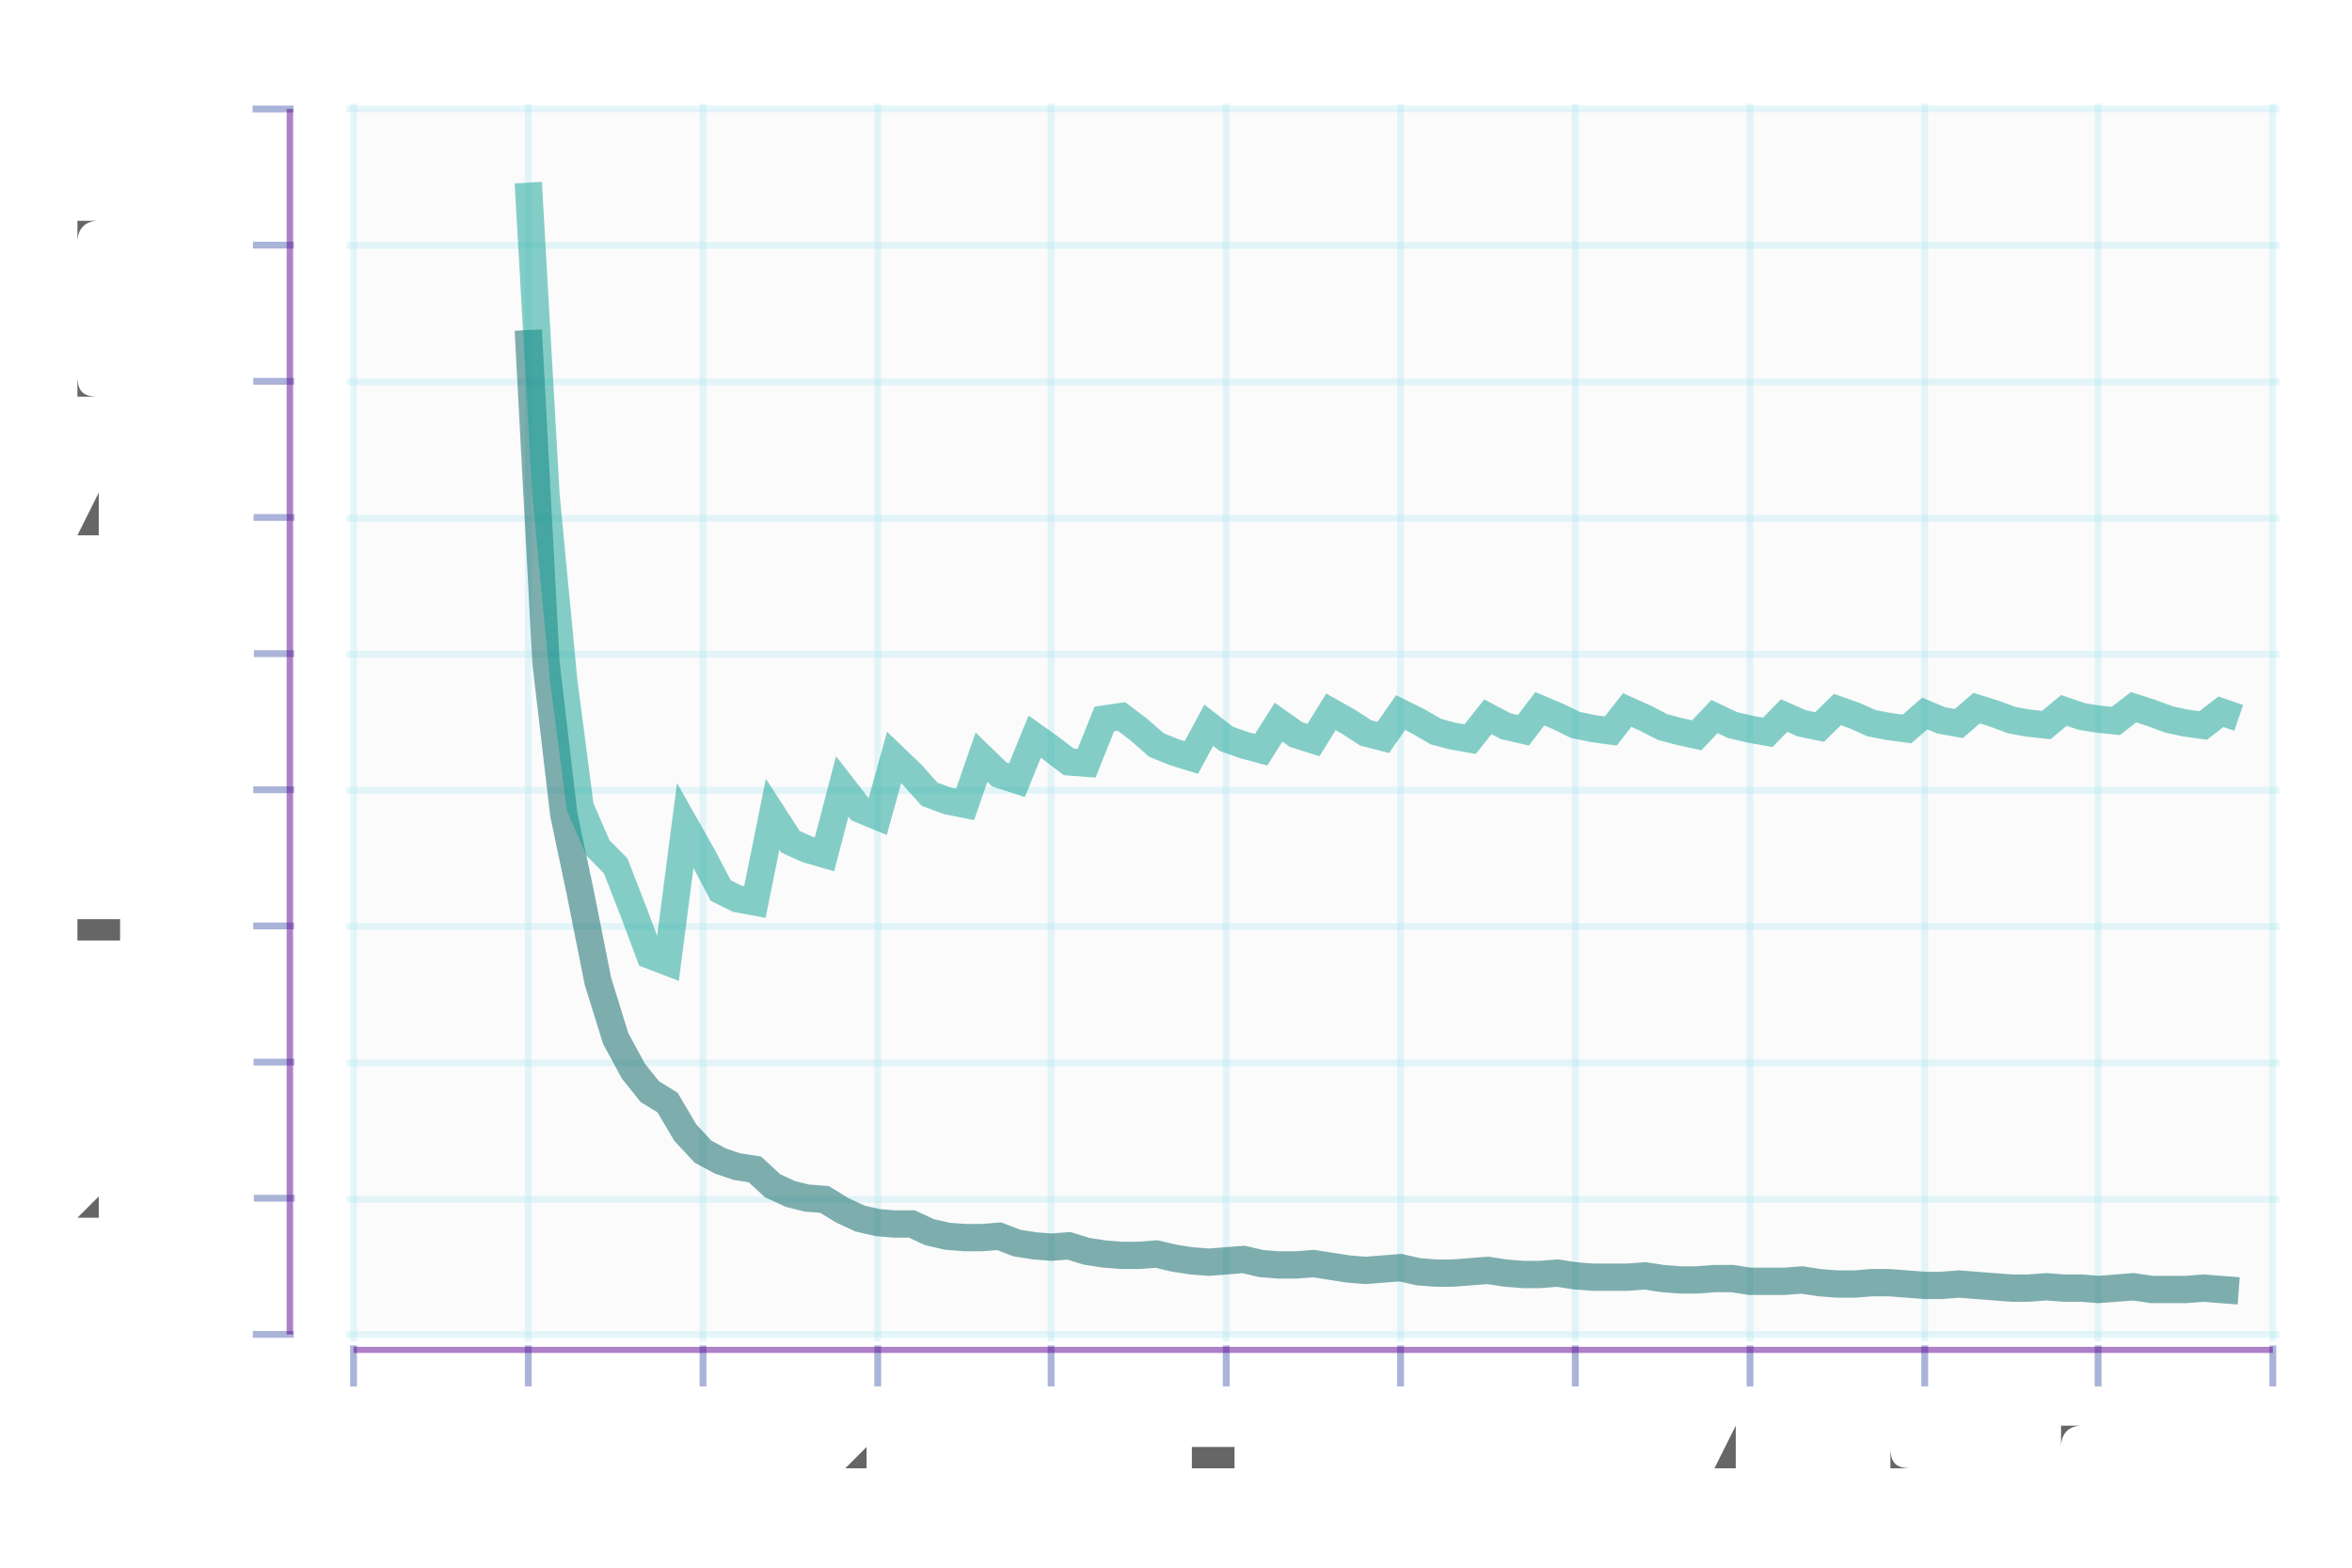
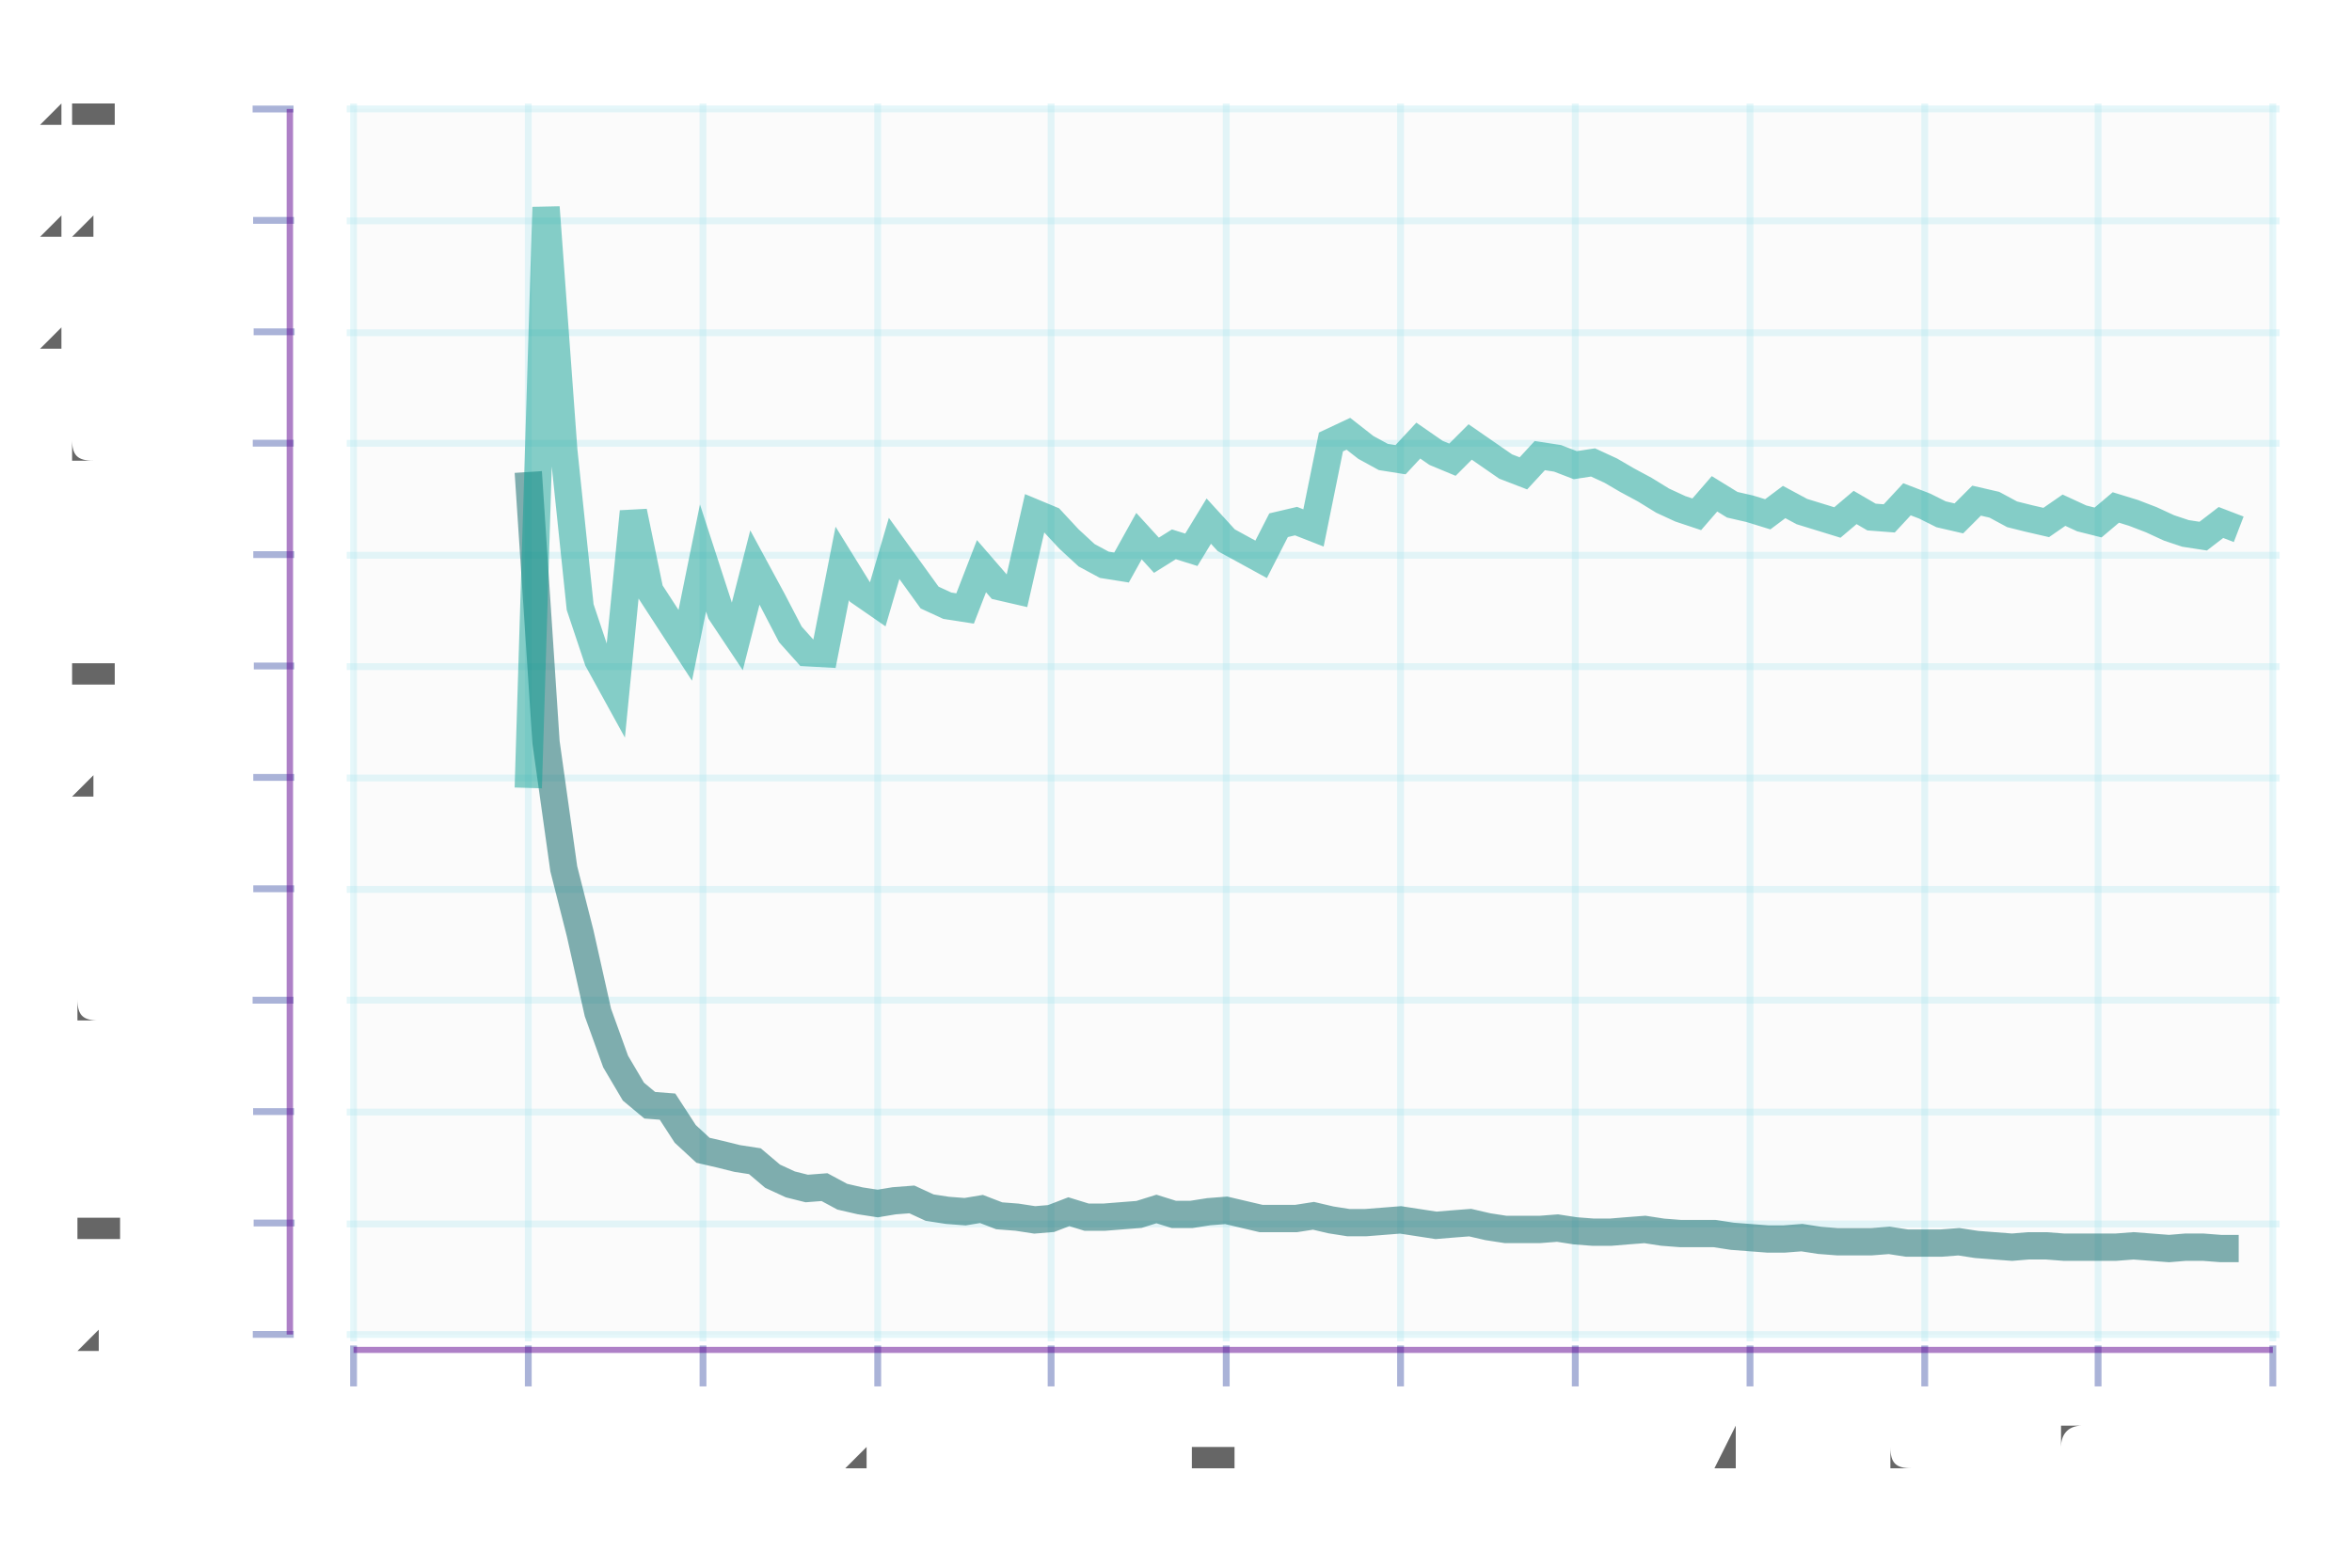
<svg xmlns="http://www.w3.org/2000/svg" height="300.0" viewBox="-0.92 -0.549 1.723 1.095" width="450.0">
  <g stroke-opacity="0.0" fill-opacity="3.0e-2" stroke="#000000" stroke-width="0.0" fill="#666666">
    <rect height="0.898" width="1.406" x="-0.661" y="-0.496" />
  </g>
  <g stroke-opacity="0.3" stroke="#a8e5ee" stroke-width="5.0e-3" fill="none">
    <polyline points="-0.666,0.402 0.75,0.402" />
  </g>
  <g stroke-opacity="0.3" stroke="#a8e5ee" stroke-width="5.0e-3" fill="none">
-     <polyline points="-0.666,0.303 0.75,0.303" />
-   </g>
-   <g stroke-opacity="0.3" stroke="#a8e5ee" stroke-width="5.0e-3" fill="none">
-     <polyline points="-0.666,0.203 0.75,0.203" />
-   </g>
-   <g stroke-opacity="0.3" stroke="#a8e5ee" stroke-width="5.0e-3" fill="none">
-     <polyline points="-0.666,0.103 0.75,0.103" />
-   </g>
-   <g stroke-opacity="0.3" stroke="#a8e5ee" stroke-width="5.0e-3" fill="none">
-     <polyline points="-0.666,3.304651452799623e-3 0.75,3.304651452799623e-3" />
-   </g>
-   <g stroke-opacity="0.3" stroke="#a8e5ee" stroke-width="5.0e-3" fill="none">
-     <polyline points="-0.666,-9.645841127322619e-2 0.75,-9.645841127322619e-2" />
-   </g>
-   <g stroke-opacity="0.3" stroke="#a8e5ee" stroke-width="5.0e-3" fill="none">
-     <polyline points="-0.666,-0.196 0.75,-0.196" />
-   </g>
-   <g stroke-opacity="0.3" stroke="#a8e5ee" stroke-width="5.0e-3" fill="none">
-     <polyline points="-0.666,-0.296 0.75,-0.296" />
-   </g>
-   <g stroke-opacity="0.3" stroke="#a8e5ee" stroke-width="5.0e-3" fill="none">
-     <polyline points="-0.666,-0.396 0.75,-0.396" />
+     <polyline points="-0.666,0.321 0.75,0.321" />
+   </g>
+   <g stroke-opacity="0.3" stroke="#a8e5ee" stroke-width="5.0e-3" fill="none">
+     <polyline points="-0.666,0.239 0.75,0.239" />
+   </g>
+   <g stroke-opacity="0.3" stroke="#a8e5ee" stroke-width="5.0e-3" fill="none">
+     <polyline points="-0.666,0.157 0.75,0.157" />
+   </g>
+   <g stroke-opacity="0.3" stroke="#a8e5ee" stroke-width="5.0e-3" fill="none">
+     <polyline points="-0.666,7.585960616263643e-2 0.75,7.585960616263643e-2" />
+   </g>
+   <g stroke-opacity="0.3" stroke="#a8e5ee" stroke-width="5.0e-3" fill="none">
+     <polyline points="-0.666,-5.764717885929915e-3 0.75,-5.764717885929915e-3" />
+   </g>
+   <g stroke-opacity="0.3" stroke="#a8e5ee" stroke-width="5.0e-3" fill="none">
+     <polyline points="-0.666,-8.738904193449648e-2 0.75,-8.738904193449648e-2" />
+   </g>
+   <g stroke-opacity="0.3" stroke="#a8e5ee" stroke-width="5.0e-3" fill="none">
+     <polyline points="-0.666,-0.169 0.75,-0.169" />
+   </g>
+   <g stroke-opacity="0.3" stroke="#a8e5ee" stroke-width="5.0e-3" fill="none">
+     <polyline points="-0.666,-0.251 0.75,-0.251" />
+   </g>
+   <g stroke-opacity="0.3" stroke="#a8e5ee" stroke-width="5.0e-3" fill="none">
+     <polyline points="-0.666,-0.332 0.75,-0.332" />
+   </g>
+   <g stroke-opacity="0.3" stroke="#a8e5ee" stroke-width="5.0e-3" fill="none">
+     <polyline points="-0.666,-0.414 0.75,-0.414" />
  </g>
  <g stroke-opacity="0.3" stroke="#a8e5ee" stroke-width="5.0e-3" fill="none">
    <polyline points="-0.666,-0.496 0.75,-0.496" />
  </g>
  <g fill-opacity="1.0" font-size="5.0e-2" stroke="none" stroke-width="0.0" fill="#666666" text-anchor="end">
-     <text x="-0.75" y="0.415">1,000
-     </text>
-   </g>
-   <g fill-opacity="1.0" font-size="5.0e-2" stroke="none" stroke-width="0.0" fill="#666666" text-anchor="end">
-     <text x="-0.75" y="0.316">2,000
-     </text>
-   </g>
-   <g fill-opacity="1.0" font-size="5.0e-2" stroke="none" stroke-width="0.0" fill="#666666" text-anchor="end">
-     <text x="-0.75" y="0.216">3,000
-     </text>
-   </g>
-   <g fill-opacity="1.0" font-size="5.0e-2" stroke="none" stroke-width="0.0" fill="#666666" text-anchor="end">
-     <text x="-0.75" y="0.116">4,000
-     </text>
-   </g>
-   <g fill-opacity="1.0" font-size="5.0e-2" stroke="none" stroke-width="0.0" fill="#666666" text-anchor="end">
-     <text x="-0.75" y="1.6323731138545905e-2">5,000
-     </text>
-   </g>
-   <g fill-opacity="1.0" font-size="5.0e-2" stroke="none" stroke-width="0.0" fill="#666666" text-anchor="end">
-     <text x="-0.75" y="-8.343933158747985e-2">6,000
-     </text>
-   </g>
-   <g fill-opacity="1.0" font-size="5.0e-2" stroke="none" stroke-width="0.0" fill="#666666" text-anchor="end">
-     <text x="-0.75" y="-0.183">7,000
-     </text>
-   </g>
-   <g fill-opacity="1.0" font-size="5.0e-2" stroke="none" stroke-width="0.0" fill="#666666" text-anchor="end">
-     <text x="-0.75" y="-0.283">8,000
-     </text>
-   </g>
-   <g fill-opacity="1.0" font-size="5.0e-2" stroke="none" stroke-width="0.0" fill="#666666" text-anchor="end">
-     <text x="-0.75" y="-0.383">9,000
-     </text>
-   </g>
-   <g fill-opacity="1.0" font-size="5.0e-2" stroke="none" stroke-width="0.0" fill="#666666" text-anchor="end">
-     <text x="-0.75" y="-0.482">10,000
+     <text x="-0.75" y="0.415">2,000
+     </text>
+   </g>
+   <g fill-opacity="1.0" font-size="5.0e-2" stroke="none" stroke-width="0.0" fill="#666666" text-anchor="end">
+     <text x="-0.75" y="0.334">4,000
+     </text>
+   </g>
+   <g fill-opacity="1.0" font-size="5.0e-2" stroke="none" stroke-width="0.0" fill="#666666" text-anchor="end">
+     <text x="-0.75" y="0.252">6,000
+     </text>
+   </g>
+   <g fill-opacity="1.0" font-size="5.0e-2" stroke="none" stroke-width="0.0" fill="#666666" text-anchor="end">
+     <text x="-0.75" y="0.171">8,000
+     </text>
+   </g>
+   <g fill-opacity="1.0" font-size="5.0e-2" stroke="none" stroke-width="0.0" fill="#666666" text-anchor="end">
+     <text x="-0.75" y="8.887868584838282e-2">10,000
+     </text>
+   </g>
+   <g fill-opacity="1.0" font-size="5.0e-2" stroke="none" stroke-width="0.0" fill="#666666" text-anchor="end">
+     <text x="-0.75" y="7.254361799816367e-3">12,000
+     </text>
+   </g>
+   <g fill-opacity="1.0" font-size="5.0e-2" stroke="none" stroke-width="0.0" fill="#666666" text-anchor="end">
+     <text x="-0.75" y="-7.436996224875014e-2">14,000
+     </text>
+   </g>
+   <g fill-opacity="1.0" font-size="5.0e-2" stroke="none" stroke-width="0.0" fill="#666666" text-anchor="end">
+     <text x="-0.75" y="-0.156">16,000
+     </text>
+   </g>
+   <g fill-opacity="1.0" font-size="5.0e-2" stroke="none" stroke-width="0.0" fill="#666666" text-anchor="end">
+     <text x="-0.75" y="-0.238">18,000
+     </text>
+   </g>
+   <g fill-opacity="1.0" font-size="5.0e-2" stroke="none" stroke-width="0.0" fill="#666666" text-anchor="end">
+     <text x="-0.75" y="-0.319">20,000
+     </text>
+   </g>
+   <g fill-opacity="1.0" font-size="5.0e-2" stroke="none" stroke-width="0.0" fill="#666666" text-anchor="end">
+     <text x="-0.75" y="-0.401">22,000
+     </text>
+   </g>
+   <g fill-opacity="1.0" font-size="5.0e-2" stroke="none" stroke-width="0.0" fill="#666666" text-anchor="end">
+     <text x="-0.75" y="-0.482">24,000
    </text>
  </g>
  <g stroke-opacity="0.4" fill-opacity="1.0" stroke="#2c429d" stroke-width="5.0e-3" fill="#5f0391">
    <g transform="rotate(-90.0, -0.7194624, 0.4023569)">
      <polyline points="-0.719,0.417 -0.719,0.387" />
    </g>
-     <g transform="rotate(-90.0, -0.7194624, 0.3025938)">
-       <polyline points="-0.719,0.318 -0.719,0.288" />
-     </g>
-     <g transform="rotate(-90.0, -0.7194624, 0.2028308)">
-       <polyline points="-0.719,0.218 -0.719,0.188" />
-     </g>
-     <g transform="rotate(-90.0, -0.7194624, 0.1030677)">
-       <polyline points="-0.719,0.118 -0.719,8.806771417882527e-2" />
-     </g>
-     <g transform="rotate(-90.0, -0.7194624, 3.304651452799623e-3)">
-       <polyline points="-0.719,1.8304651452799622e-2 -0.719,-1.1695348547200377e-2" />
-     </g>
-     <g transform="rotate(-90.0, -0.7194624, -9.645841127322619e-2)">
-       <polyline points="-0.719,-8.145841127322619e-2 -0.719,-0.111" />
-     </g>
-     <g transform="rotate(-90.0, -0.7194624, -0.1962215)">
-       <polyline points="-0.719,-0.181 -0.719,-0.211" />
-     </g>
-     <g transform="rotate(-90.0, -0.7194624, -0.2959845)">
-       <polyline points="-0.719,-0.281 -0.719,-0.311" />
-     </g>
-     <g transform="rotate(-90.0, -0.7194624, -0.3957476)">
-       <polyline points="-0.719,-0.381 -0.719,-0.411" />
+     <g transform="rotate(-90.0, -0.7194624, 0.3207326)">
+       <polyline points="-0.719,0.336 -0.719,0.306" />
+     </g>
+     <g transform="rotate(-90.0, -0.7194624, 0.2391083)">
+       <polyline points="-0.719,0.254 -0.719,0.224" />
+     </g>
+     <g transform="rotate(-90.0, -0.7194624, 0.1574839)">
+       <polyline points="-0.719,0.172 -0.719,0.142" />
+     </g>
+     <g transform="rotate(-90.0, -0.7194624, 7.585960616263643e-2)">
+       <polyline points="-0.719,9.085960616263643e-2 -0.719,6.085960616263643e-2" />
+     </g>
+     <g transform="rotate(-90.0, -0.7194624, -5.764717885929915e-3)">
+       <polyline points="-0.719,9.235282114070084e-3 -0.719,-2.0764717885929915e-2" />
+     </g>
+     <g transform="rotate(-90.0, -0.7194624, -8.738904193449648e-2)">
+       <polyline points="-0.719,-7.238904193449648e-2 -0.719,-0.102" />
+     </g>
+     <g transform="rotate(-90.0, -0.7194624, -0.1690134)">
+       <polyline points="-0.719,-0.154 -0.719,-0.184" />
+     </g>
+     <g transform="rotate(-90.0, -0.7194624, -0.2506377)">
+       <polyline points="-0.719,-0.236 -0.719,-0.266" />
+     </g>
+     <g transform="rotate(-90.0, -0.7194624, -0.332262)">
+       <polyline points="-0.719,-0.317 -0.719,-0.347" />
+     </g>
+     <g transform="rotate(-90.0, -0.7194624, -0.4138863)">
+       <polyline points="-0.719,-0.399 -0.719,-0.429" />
    </g>
    <g transform="rotate(-90.0, -0.7194624, -0.4955107)">
      <polyline points="-0.719,-0.481 -0.719,-0.511" />
    </g>
  </g>
  <g stroke-opacity="0.0" fill-opacity="0.5" stroke="#666666" stroke-width="0.0" fill="#5f0391">
    <rect height="0.898" width="4.687280283736772e-3" x="-0.71" y="-0.496" />
  </g>
  <g stroke-opacity="0.3" stroke="#a8e5ee" stroke-width="5.0e-3" fill="none">
    <polyline points="-0.661,0.407 -0.661,-0.5" />
  </g>
  <g stroke-opacity="0.3" stroke="#a8e5ee" stroke-width="5.0e-3" fill="none">
    <polyline points="-0.533,0.407 -0.533,-0.5" />
  </g>
  <g stroke-opacity="0.3" stroke="#a8e5ee" stroke-width="5.0e-3" fill="none">
    <polyline points="-0.405,0.407 -0.405,-0.5" />
  </g>
  <g stroke-opacity="0.3" stroke="#a8e5ee" stroke-width="5.0e-3" fill="none">
    <polyline points="-0.277,0.407 -0.277,-0.5" />
  </g>
  <g stroke-opacity="0.3" stroke="#a8e5ee" stroke-width="5.0e-3" fill="none">
    <polyline points="-0.15,0.407 -0.15,-0.5" />
  </g>
  <g stroke-opacity="0.3" stroke="#a8e5ee" stroke-width="5.0e-3" fill="none">
    <polyline points="-2.169678125883301e-2,0.407 -2.169678125883301e-2,-0.5" />
  </g>
  <g stroke-opacity="0.3" stroke="#a8e5ee" stroke-width="5.0e-3" fill="none">
    <polyline points="0.106,0.407 0.106,-0.5" />
  </g>
  <g stroke-opacity="0.3" stroke="#a8e5ee" stroke-width="5.0e-3" fill="none">
    <polyline points="0.234,0.407 0.234,-0.5" />
  </g>
  <g stroke-opacity="0.3" stroke="#a8e5ee" stroke-width="5.0e-3" fill="none">
    <polyline points="0.362,0.407 0.362,-0.5" />
  </g>
  <g stroke-opacity="0.3" stroke="#a8e5ee" stroke-width="5.0e-3" fill="none">
    <polyline points="0.49,0.407 0.49,-0.5" />
  </g>
  <g stroke-opacity="0.3" stroke="#a8e5ee" stroke-width="5.0e-3" fill="none">
    <polyline points="0.617,0.407 0.617,-0.5" />
  </g>
  <g stroke-opacity="0.3" stroke="#a8e5ee" stroke-width="5.0e-3" fill="none">
    <polyline points="0.745,0.407 0.745,-0.5" />
  </g>
  <g fill-opacity="1.0" font-size="5.0e-2" stroke="none" stroke-width="0.0" fill="#666666" text-anchor="middle">
    <text x="-0.661" y="0.5">-10
    </text>
  </g>
  <g fill-opacity="1.0" font-size="5.0e-2" stroke="none" stroke-width="0.0" fill="#666666" text-anchor="middle">
    <text x="-0.533" y="0.5">0
    </text>
  </g>
  <g fill-opacity="1.0" font-size="5.0e-2" stroke="none" stroke-width="0.0" fill="#666666" text-anchor="middle">
    <text x="-0.405" y="0.5">10
    </text>
  </g>
  <g fill-opacity="1.0" font-size="5.0e-2" stroke="none" stroke-width="0.0" fill="#666666" text-anchor="middle">
    <text x="-0.277" y="0.5">20
    </text>
  </g>
  <g fill-opacity="1.0" font-size="5.0e-2" stroke="none" stroke-width="0.0" fill="#666666" text-anchor="middle">
    <text x="-0.15" y="0.5">30
    </text>
  </g>
  <g fill-opacity="1.0" font-size="5.0e-2" stroke="none" stroke-width="0.0" fill="#666666" text-anchor="middle">
    <text x="-2.169678125883301e-2" y="0.5">40
    </text>
  </g>
  <g fill-opacity="1.0" font-size="5.0e-2" stroke="none" stroke-width="0.0" fill="#666666" text-anchor="middle">
    <text x="0.106" y="0.5">50
    </text>
  </g>
  <g fill-opacity="1.0" font-size="5.0e-2" stroke="none" stroke-width="0.0" fill="#666666" text-anchor="middle">
    <text x="0.234" y="0.5">60
    </text>
  </g>
  <g fill-opacity="1.0" font-size="5.0e-2" stroke="none" stroke-width="0.0" fill="#666666" text-anchor="middle">
    <text x="0.362" y="0.5">70
    </text>
  </g>
  <g fill-opacity="1.0" font-size="5.0e-2" stroke="none" stroke-width="0.0" fill="#666666" text-anchor="middle">
    <text x="0.49" y="0.5">80
    </text>
  </g>
  <g fill-opacity="1.0" font-size="5.0e-2" stroke="none" stroke-width="0.0" fill="#666666" text-anchor="middle">
    <text x="0.617" y="0.5">90
    </text>
  </g>
  <g fill-opacity="1.0" font-size="5.0e-2" stroke="none" stroke-width="0.0" fill="#666666" text-anchor="middle">
    <text x="0.745" y="0.5">100
    </text>
  </g>
  <g stroke-opacity="0.4" fill-opacity="1.0" stroke="#2c429d" stroke-width="5.0e-3" fill="#5f0391">
    <polyline points="-0.661,0.44 -0.661,0.41" />
    <polyline points="-0.533,0.44 -0.533,0.41" />
    <polyline points="-0.405,0.44 -0.405,0.41" />
    <polyline points="-0.277,0.44 -0.277,0.41" />
    <polyline points="-0.15,0.44 -0.15,0.41" />
    <polyline points="-2.169678125883301e-2,0.44 -2.169678125883301e-2,0.41" />
    <polyline points="0.106,0.44 0.106,0.41" />
    <polyline points="0.234,0.44 0.234,0.41" />
    <polyline points="0.362,0.44 0.362,0.41" />
    <polyline points="0.49,0.44 0.49,0.41" />
    <polyline points="0.617,0.44 0.617,0.41" />
    <polyline points="0.745,0.44 0.745,0.41" />
  </g>
  <g stroke-opacity="0.0" fill-opacity="0.5" stroke="#666666" stroke-width="0.0" fill="#5f0391">
    <rect height="4.489337822671191e-3" width="1.406" x="-0.661" y="0.411" />
  </g>
  <g stroke-opacity="0.5" stroke="#026062" stroke-width="2.0e-2" fill="none">
-     <polyline points="-0.533,-0.334 -0.52,-8.989827466477729e-2 -0.507,2.0882196829057564e-2 -0.495,7.77119833187433e-2 -0.482,0.143 -0.469,0.185 -0.456,0.209 -0.444,0.224 -0.431,0.232 -0.418,0.254 -0.405,0.268 -0.392,0.275 -0.38,0.279 -0.367,0.281 -0.354,0.293 -0.341,0.299 -0.329,0.302 -0.316,0.303 -0.303,0.311 -0.29,0.317 -0.277,0.32 -0.265,0.321 -0.252,0.321 -0.239,0.327 -0.226,0.33 -0.213,0.331 -0.201,0.331 -0.188,0.33 -0.175,0.335 -0.162,0.337 -0.15,0.338 -0.137,0.337 -0.124,0.341 -0.111,0.343 -9.839773135634267e-2,0.344 -8.561423967342452e-2,0.344 -7.283074799050615e-2,0.343 -6.004725630758789e-2,0.346 -4.7263764624669524e-2,0.348 -3.448027294175127e-2,0.349 -2.169678125883301e-2,0.348 -8.913289575914751e-3,0.347 3.8702021070035064e-3,0.35 1.6653693789921764e-2,0.351 2.9437185472840022e-2,0.351 4.22206771557585e-2,0.35 5.500416883867654e-2,0.352 6.778766052159502e-2,0.354 8.057115220451305e-2,0.355 9.335464388743153e-2,0.354 0.106,0.353 0.119,0.356 0.132,0.357 0.144,0.357 0.157,0.356 0.17,0.355 0.183,0.357 0.196,0.358 0.208,0.358 0.221,0.357 0.234,0.359 0.247,0.36 0.26,0.36 0.272,0.36 0.285,0.359 0.298,0.361 0.311,0.362 0.323,0.362 0.336,0.361 0.349,0.361 0.362,0.363 0.375,0.363 0.387,0.363 0.4,0.362 0.413,0.364 0.426,0.365 0.439,0.365 0.451,0.364 0.464,0.364 0.477,0.365 0.49,0.366 0.502,0.366 0.515,0.365 0.528,0.366 0.541,0.367 0.554,0.368 0.566,0.368 0.579,0.367 0.592,0.368 0.605,0.368 0.617,0.369 0.63,0.368 0.643,0.367 0.656,0.369 0.669,0.369 0.681,0.369 0.694,0.368 0.707,0.369 0.72,0.37" />
+     <polyline points="-0.533,-0.23 -0.52,-3.196100232302557e-2 -0.507,6.072835696033324e-2 -0.495,0.108 -0.482,0.166 -0.469,0.202 -0.456,0.224 -0.444,0.234 -0.431,0.235 -0.418,0.255 -0.405,0.267 -0.392,0.27 -0.38,0.273 -0.367,0.275 -0.354,0.286 -0.341,0.292 -0.329,0.295 -0.316,0.294 -0.303,0.301 -0.29,0.304 -0.277,0.306 -0.265,0.304 -0.252,0.303 -0.239,0.309 -0.226,0.311 -0.213,0.312 -0.201,0.31 -0.188,0.315 -0.175,0.316 -0.162,0.318 -0.15,0.317 -0.137,0.312 -0.124,0.316 -0.111,0.316 -9.839773135634267e-2,0.315 -8.561423967342452e-2,0.314 -7.283074799050615e-2,0.31 -6.004725630758789e-2,0.314 -4.7263764624669524e-2,0.314 -3.448027294175127e-2,0.312 -2.169678125883301e-2,0.311 -8.913289575914751e-3,0.314 3.8702021070035064e-3,0.317 1.6653693789921764e-2,0.317 2.9437185472840022e-2,0.317 4.22206771557585e-2,0.315 5.500416883867654e-2,0.318 6.778766052159502e-2,0.32 8.057115220451305e-2,0.32 9.335464388743153e-2,0.319 0.106,0.318 0.119,0.32 0.132,0.322 0.144,0.321 0.157,0.32 0.17,0.323 0.183,0.325 0.196,0.325 0.208,0.325 0.221,0.324 0.234,0.326 0.247,0.327 0.26,0.327 0.272,0.326 0.285,0.325 0.298,0.327 0.311,0.328 0.323,0.328 0.336,0.328 0.349,0.33 0.362,0.331 0.375,0.332 0.387,0.332 0.4,0.331 0.413,0.333 0.426,0.334 0.439,0.334 0.451,0.334 0.464,0.333 0.477,0.335 0.49,0.335 0.502,0.335 0.515,0.334 0.528,0.336 0.541,0.337 0.554,0.338 0.566,0.337 0.579,0.337 0.592,0.338 0.605,0.338 0.617,0.338 0.63,0.338 0.643,0.337 0.656,0.338 0.669,0.339 0.681,0.338 0.694,0.338 0.707,0.339 0.72,0.339" />
  </g>
  <g stroke-opacity="0.5" stroke="#0ea194" stroke-width="2.0e-2" fill="none">
-     <polyline points="-0.533,-0.442 -0.52,-0.213 -0.507,-7.685979669400733e-2 -0.495,1.5429376057783162e-2 -0.482,4.538094436962131e-2 -0.469,5.856984049233149e-2 -0.456,9.196790140032046e-2 -0.444,0.124 -0.431,0.129 -0.418,2.8903360309055992e-2 -0.405,5.190805318592623e-2 -0.392,7.668742221113067e-2 -0.38,8.266550049627341e-2 -0.367,8.506956431065843e-2 -0.354,2.080181318724722e-2 -0.341,4.086914686915066e-2 -0.329,4.633698292921462e-2 -0.316,5.011315518410203e-2 -0.303,3.8832919684667067e-4 -0.29,1.7072154178628285e-2 -0.277,2.2446598400407136e-2 -0.265,-2.087116174654191e-2 -0.252,-8.373243245880735e-3 -0.239,6.148863224807177e-3 -0.226,1.095290774641744e-2 -0.213,1.3564498298694827e-2 -0.201,-2.1023016141767714e-2 -0.188,-8.426988886488296e-3 -0.175,-4.191400467029038e-3 -0.162,-3.6074985551031946e-2 -0.15,-2.7510686008408447e-2 -0.137,-1.7576414698943554e-2 -0.124,-1.6581399459177026e-2 -0.111,-4.901838015632065e-2 -9.839773135634267e-2,-5.0856239033914896e-2 -8.561423967342452e-2,-4.11503049194164e-2 -7.283074799050615e-2,-2.9961848168194027e-2 -6.004725630758789e-2,-2.4757791774514426e-2 -4.7263764624669524e-2,-2.078880542466588e-2 -3.448027294175127e-2,-4.4410987731876905e-2 -2.169678125883301e-2,-3.44783180214745e-2 -8.913289575914751e-3,-2.9938223038061484e-2 3.8702021070035064e-3,-2.6505206876095366e-2 1.6653693789921764e-2,-4.667789662824284e-2 2.9437185472840022e-2,-3.7609485429654366e-2 4.22206771557585e-2,-3.358271605952434e-2 5.500416883867654e-2,-5.423872085352088e-2 6.778766052159502e-2,-4.7062326007419664e-2 8.057115220451305e-2,-3.876077103684061e-2 9.335464388743153e-2,-3.5494610439724905e-2 0.106,-5.369664763889448e-2 0.119,-4.725727179451944e-2 0.132,-3.972987709735509e-2 0.144,-3.65334480656232e-2 0.157,-3.428619088513818e-2 0.17,-5.063485084581021e-2 0.183,-4.374761973414565e-2 0.196,-4.074106822617596e-2 0.208,-5.651081363825872e-2 0.221,-5.105264877891624e-2 0.234,-4.467039233447534e-2 0.247,-4.198898188374478e-2 0.26,-4.021527036314365e-2 0.272,-5.560399962052898e-2 0.285,-4.976831199835963e-2 0.298,-4.309453883451564e-2 0.311,-3.967043016964744e-2 0.323,-3.7095127551101004e-2 0.336,-5.083542627408777e-2 0.349,-4.4616225706308965e-2 0.362,-4.156532969258797e-2 0.375,-3.923148817309763e-2 0.387,-5.153046032934294e-2 0.4,-4.580190038657239e-2 0.413,-4.315878505381365e-2 0.426,-5.594144335856421e-2 0.439,-5.1338807313499935e-2 0.451,-4.5945702466691385e-2 0.464,-4.3469578205399095e-2 0.477,-4.1708280573892864e-2 0.49,-5.3040359393509484e-2 0.502,-4.802133015063614e-2 0.515,-4.572268193336326e-2 0.528,-5.696648134343352e-2 0.541,-5.291007785919377e-2 0.554,-4.811912233252069e-2 0.566,-4.598090563279056e-2 0.579,-4.457003520080394e-2 0.592,-5.528870741283076e-2 0.605,-5.084577814966296e-2 0.617,-4.890479557935401e-2 0.63,-4.7578175782935994e-2 0.643,-5.764528284493142e-2 0.656,-5.3432943794183174e-2 0.669,-4.864890102910624e-2 0.681,-4.6060167320197354e-2 0.694,-4.4274869686860896e-2 0.707,-5.430915281210613e-2 0.72,-4.985310188808445e-2" />
+     <polyline points="-0.533,1.489682296510031e-3 -0.52,-0.424 -0.507,-0.246 -0.495,-0.131 -0.482,-9.212796078731533e-2 -0.469,-6.848859570193944e-2 -0.456,-0.201 -0.444,-0.143 -0.431,-0.123 -0.418,-0.103 -0.405,-0.167 -0.392,-0.127 -0.38,-0.109 -0.367,-0.16 -0.354,-0.136 -0.341,-0.111 -0.329,-9.758828506219797e-2 -0.316,-9.687306099171944e-2 -0.303,-0.163 -0.29,-0.142 -0.277,-0.133 -0.265,-0.174 -0.252,-0.156 -0.239,-0.138 -0.226,-0.132 -0.213,-0.13 -0.201,-0.161 -0.188,-0.146 -0.175,-0.143 -0.162,-0.2 -0.15,-0.195 -0.137,-0.181 -0.124,-0.169 -0.111,-0.162 -9.839773135634267e-2,-0.16 -8.561423967342452e-2,-0.183 -7.283074799050615e-2,-0.169 -6.004725630758789e-2,-0.177 -4.7263764624669524e-2,-0.173 -3.448027294175127e-2,-0.194 -2.169678125883301e-2,-0.18 -8.913289575914751e-3,-0.173 3.8702021070035064e-3,-0.166 1.6653693789921764e-2,-0.191 2.9437185472840022e-2,-0.194 4.22206771557585e-2,-0.189 5.500416883867654e-2,-0.252 6.778766052159502e-2,-0.258 8.057115220451305e-2,-0.248 9.335464388743153e-2,-0.241 0.106,-0.239 0.119,-0.253 0.132,-0.244 0.144,-0.239 0.157,-0.252 0.17,-0.243 0.183,-0.234 0.196,-0.229 0.208,-0.242 0.221,-0.24 0.234,-0.235 0.247,-0.237 0.26,-0.231 0.272,-0.224 0.285,-0.217 0.298,-0.209 0.311,-0.203 0.323,-0.199 0.336,-0.214 0.349,-0.206 0.362,-0.203 0.375,-0.199 0.387,-0.208 0.4,-0.201 0.413,-0.197 0.426,-0.193 0.439,-0.204 0.451,-0.197 0.464,-0.196 0.477,-0.21 0.49,-0.205 0.502,-0.199 0.515,-0.196 0.528,-0.209 0.541,-0.206 0.554,-0.199 0.566,-0.196 0.579,-0.193 0.592,-0.202 0.605,-0.196 0.617,-0.193 0.63,-0.204 0.643,-0.2 0.656,-0.195 0.669,-0.189 0.681,-0.185 0.694,-0.183 0.707,-0.193 0.72,-0.188" />
  </g>
</svg>
